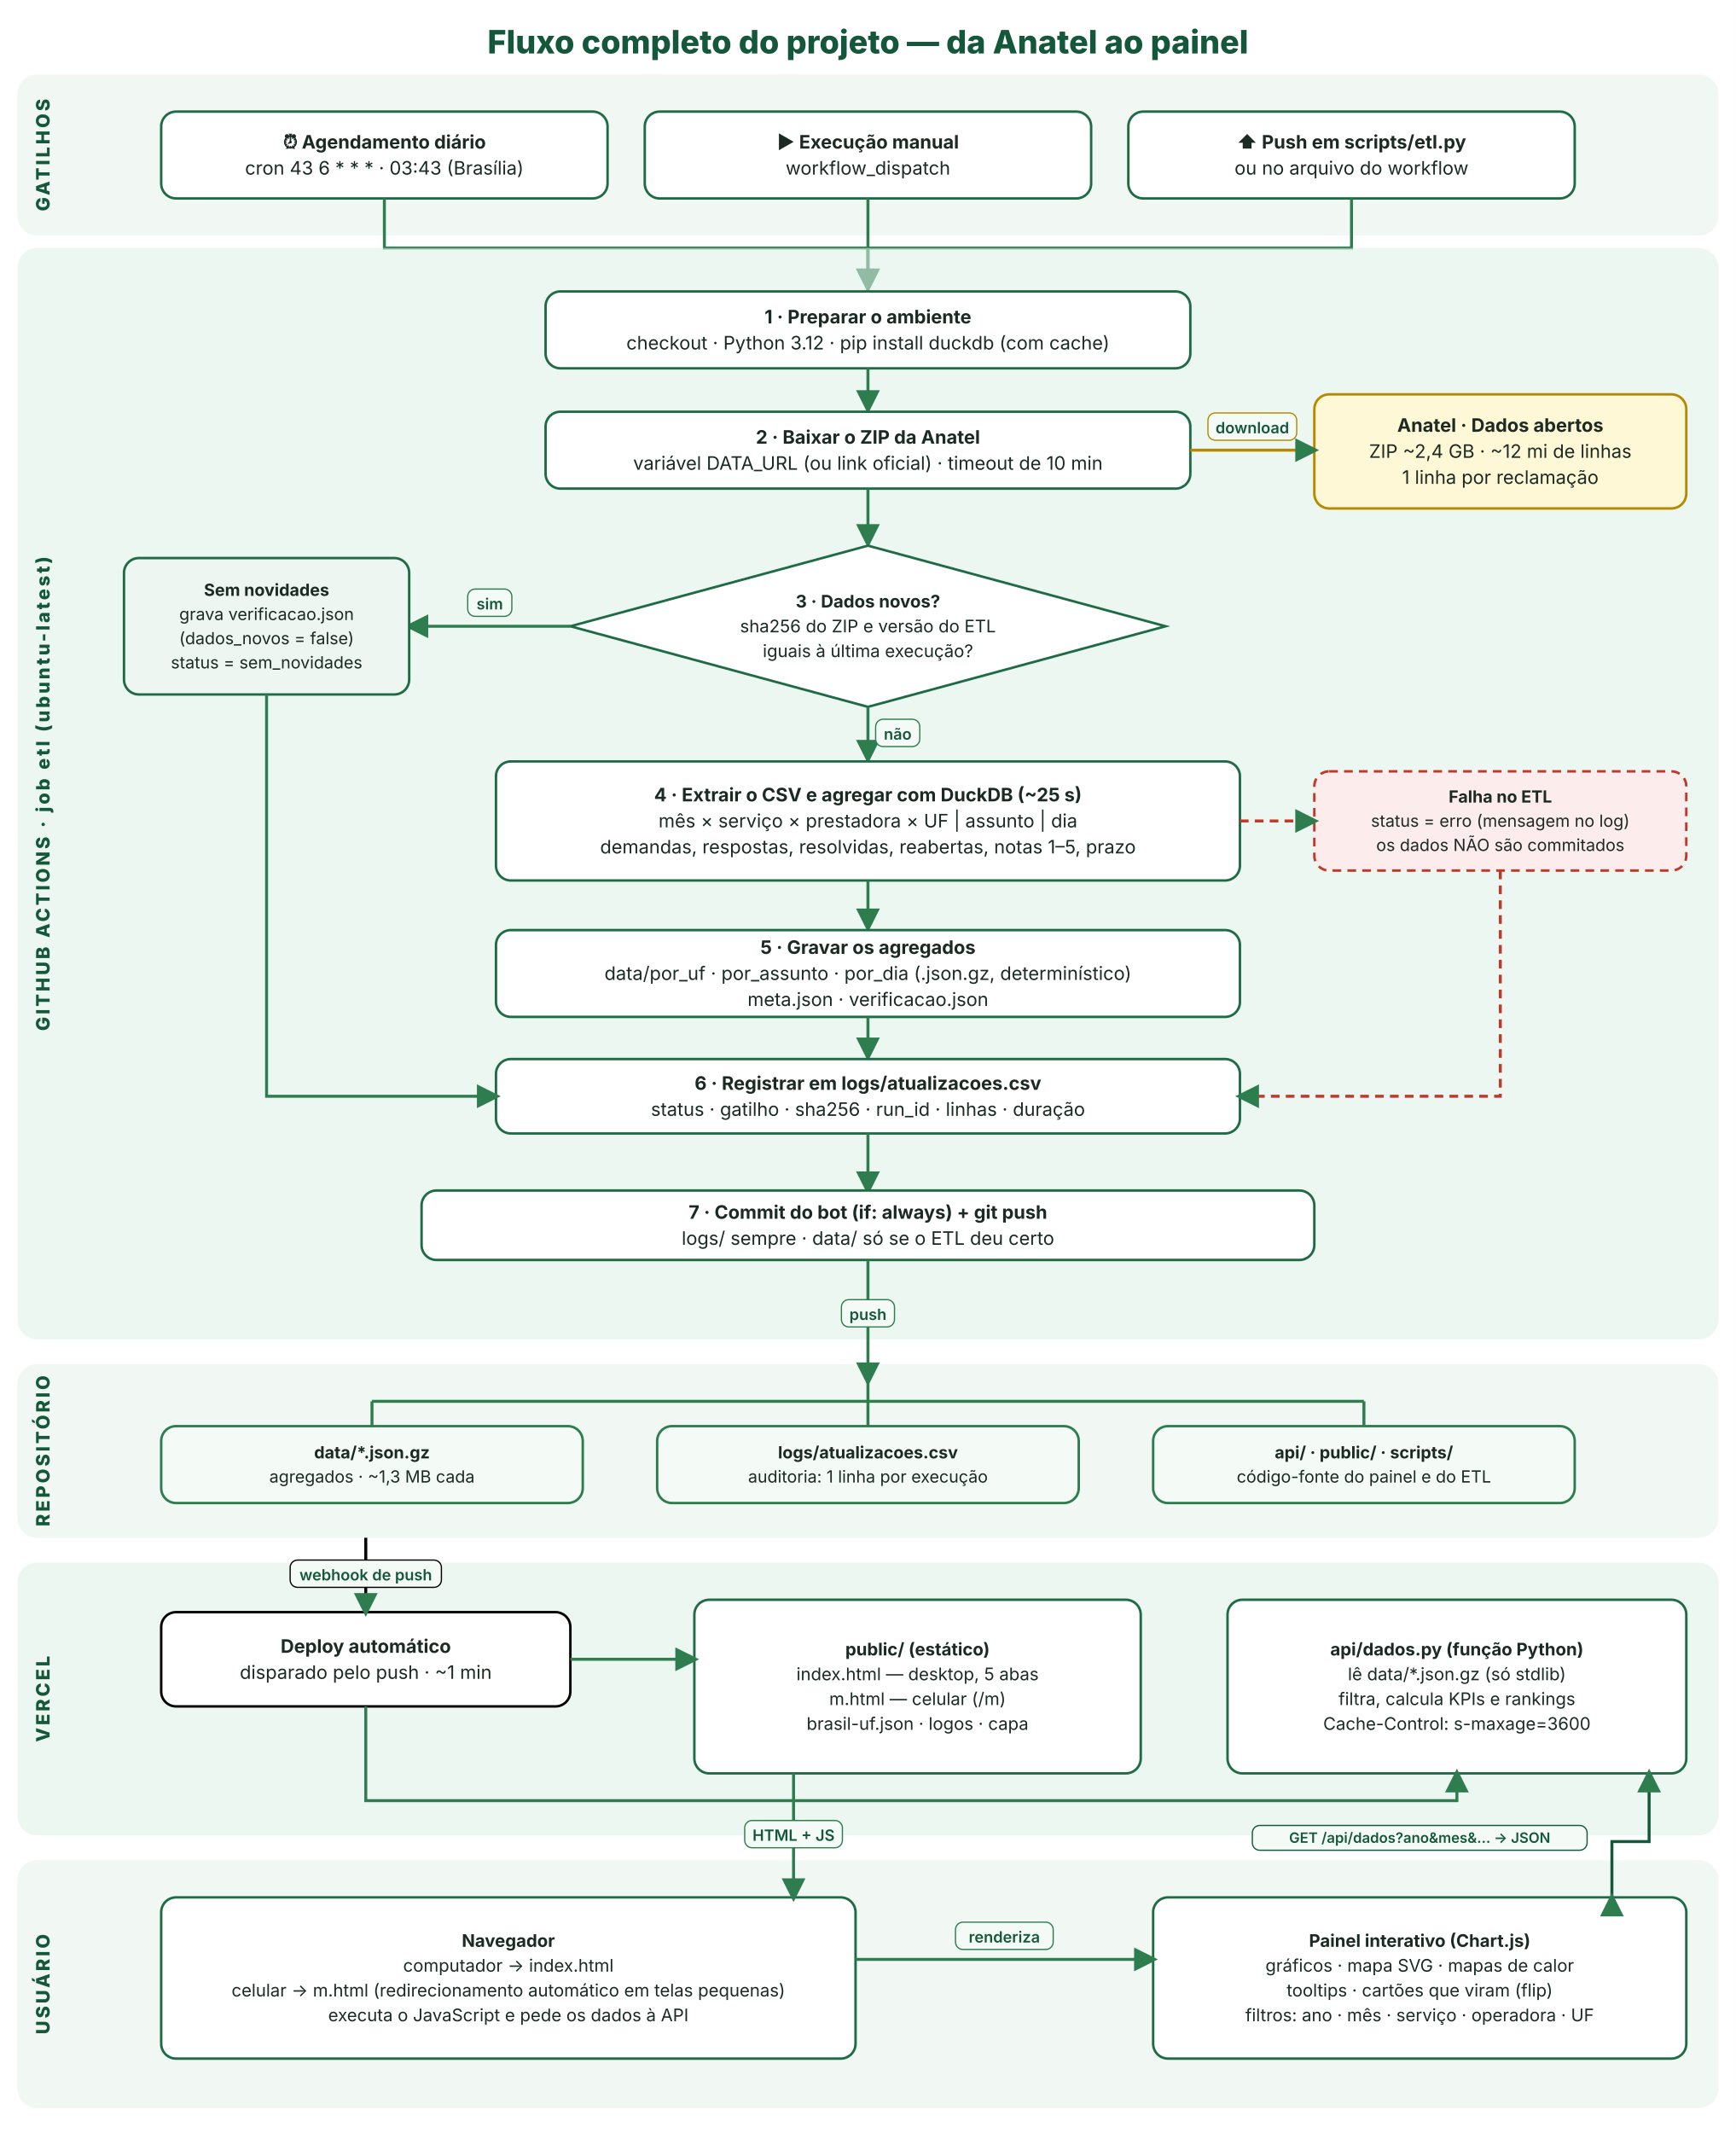
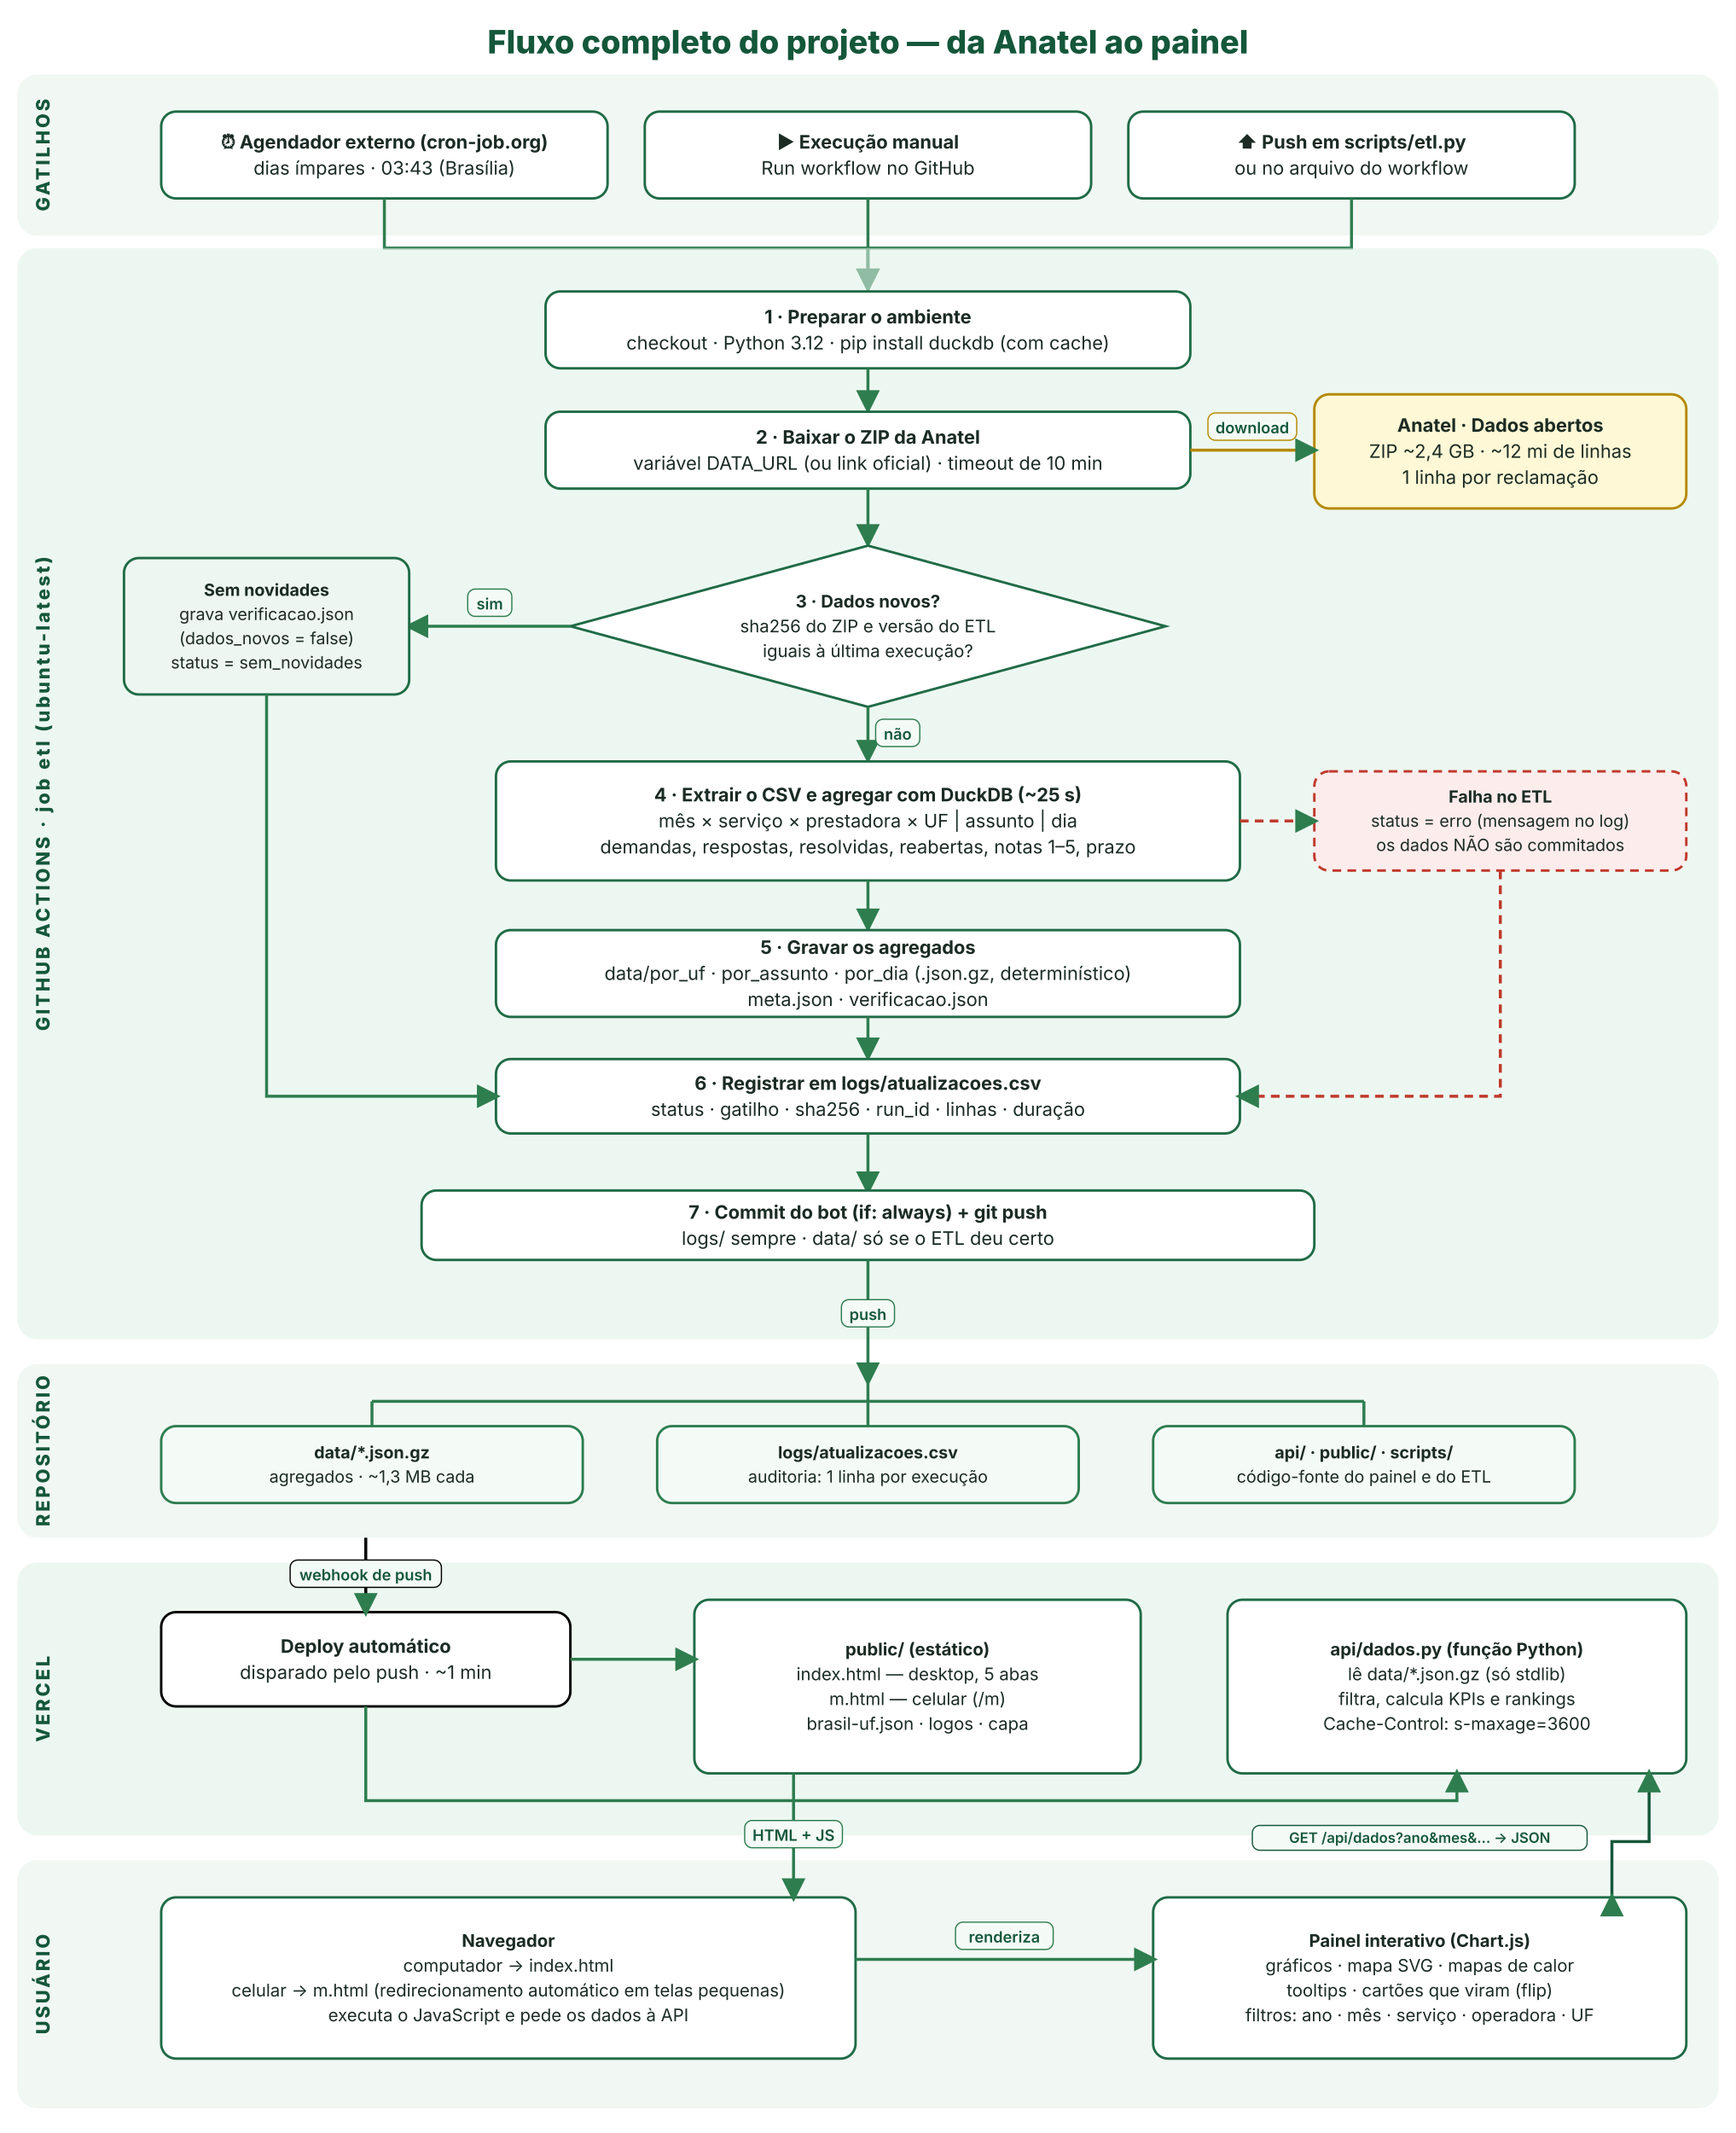
<svg xmlns="http://www.w3.org/2000/svg" viewBox="0 0 1400 1720" width="1400" height="1720" font-family="Inter, Segoe UI, Helvetica, Arial, sans-serif">
  <defs>
    <marker id="ah" viewBox="0 0 10 10" refX="8" refY="5" markerWidth="8" markerHeight="8" orient="auto-start-reverse">
      <path d="M0 0L10 5L0 10z" fill="#2e7d4f" />
    </marker>
    <marker id="ahs" viewBox="0 0 10 10" refX="2" refY="5" markerWidth="8" markerHeight="8" orient="auto-start-reverse">
      <path d="M10 0L0 5L10 10z" fill="#2e7d4f" />
    </marker>
    <filter id="sh" x="-5%" y="-5%" width="110%" height="120%">
      <feDropShadow dx="0" dy="2" stdDeviation="2" flood-opacity=".12" />
    </filter>
  </defs>
  <rect width="1400" height="1720" fill="#ffffff" />
  <text x="700.0" y="43.1" font-size="26" font-weight="800" fill="#14573a" text-anchor="middle">Fluxo completo do projeto — da Anatel ao painel</text>
  <rect x="14" y="60" width="1372" height="130" rx="16" fill="#e6f1ea" opacity=".55" />
  <text transform="translate(40 125.0) rotate(-90)" font-size="15" font-weight="800" letter-spacing="2" fill="#14573a" text-anchor="middle">GATILHOS</text>
  <rect x="130" y="90" width="360" height="70" rx="12" fill="#ffffff" stroke="#1f6b46" stroke-width="2" />
-   <text x="310.0" y="119.8" font-size="15" font-weight="700" fill="#1b2b24" text-anchor="middle">⏰ Agendamento diário</text>
-   <text x="310.0" y="140.8" font-size="15" font-weight="400" fill="#1b2b24" text-anchor="middle">cron 43 6 * * * · 03:43 (Brasília)</text>
+   <text x="310.0" y="119.8" font-size="15" font-weight="700" fill="#1b2b24" text-anchor="middle">⏰ Agendador externo (cron-job.org)</text>
+   <text x="310.0" y="140.8" font-size="15" font-weight="400" fill="#1b2b24" text-anchor="middle">dias ímpares · 03:43 (Brasília)</text>
  <rect x="520" y="90" width="360" height="70" rx="12" fill="#ffffff" stroke="#1f6b46" stroke-width="2" />
  <text x="700.0" y="119.8" font-size="15" font-weight="700" fill="#1b2b24" text-anchor="middle">▶ Execução manual</text>
-   <text x="700.0" y="140.8" font-size="15" font-weight="400" fill="#1b2b24" text-anchor="middle">workflow_dispatch</text>
+   <text x="700.0" y="140.8" font-size="15" font-weight="400" fill="#1b2b24" text-anchor="middle">Run workflow no GitHub</text>
  <rect x="910" y="90" width="360" height="70" rx="12" fill="#ffffff" stroke="#1f6b46" stroke-width="2" />
  <text x="1090.0" y="119.8" font-size="15" font-weight="700" fill="#1b2b24" text-anchor="middle">⬆ Push em scripts/etl.py</text>
  <text x="1090.0" y="140.8" font-size="15" font-weight="400" fill="#1b2b24" text-anchor="middle">ou no arquivo do workflow</text>
  <path d="M310,160 L310,200 L700,200 L700,232" fill="none" stroke="#2e7d4f" stroke-width="2.4" marker-end="url(#ah)" />
  <path d="M700,160 L700,232" fill="none" stroke="#2e7d4f" stroke-width="2.4" marker-end="url(#ah)" />
  <path d="M1090,160 L1090,200 L700,200 L700,232" fill="none" stroke="#2e7d4f" stroke-width="2.4" marker-end="url(#ah)" />
  <rect x="14" y="200" width="1372" height="880" rx="16" fill="#dff0e6" opacity=".55" />
  <text transform="translate(40 640.0) rotate(-90)" font-size="15" font-weight="800" letter-spacing="2" fill="#14573a" text-anchor="middle">GITHUB ACTIONS  ·  job etl (ubuntu-latest)</text>
  <rect x="440" y="235" width="520" height="62" rx="12" fill="#ffffff" stroke="#1f6b46" stroke-width="2" />
  <text x="700.0" y="260.8" font-size="15" font-weight="700" fill="#1b2b24" text-anchor="middle">1 · Preparar o ambiente</text>
  <text x="700.0" y="281.8" font-size="15" font-weight="400" fill="#1b2b24" text-anchor="middle">checkout · Python 3.12 · pip install duckdb (com cache)</text>
  <path d="M700,297 L700,330" fill="none" stroke="#2e7d4f" stroke-width="2.4" marker-end="url(#ah)" />
  <rect x="440" y="332" width="520" height="62" rx="12" fill="#ffffff" stroke="#1f6b46" stroke-width="2" />
  <text x="700.0" y="357.8" font-size="15" font-weight="700" fill="#1b2b24" text-anchor="middle">2 · Baixar o ZIP da Anatel</text>
  <text x="700.0" y="378.8" font-size="15" font-weight="400" fill="#1b2b24" text-anchor="middle">variável DATA_URL (ou link oficial) · timeout de 10 min</text>
  <rect x="1060" y="318" width="300" height="92" rx="12" fill="#fff8d6" stroke="#b58900" stroke-width="2" />
  <text x="1210.0" y="348.2" font-size="15" font-weight="700" fill="#1b2b24" text-anchor="middle">Anatel · Dados abertos</text>
  <text x="1210.0" y="369.2" font-size="15" font-weight="400" fill="#1b2b24" text-anchor="middle">ZIP ~2,4 GB · ~12 mi de linhas</text>
  <text x="1210.0" y="390.2" font-size="15" font-weight="400" fill="#1b2b24" text-anchor="middle">1 linha por reclamação</text>
  <path d="M960,363 L1060,363" fill="none" stroke="#b58900" stroke-width="2.4" marker-end="url(#ah)" />
  <rect x="974.2" y="333" width="71.6" height="22" rx="6" fill="#f4faf6" stroke="#b58900" stroke-width="1" />
  <text x="1010" y="349.4" font-size="12.5" font-weight="600" fill="#14573a" text-anchor="middle">download</text>
  <path d="M700,394 L700,438" fill="none" stroke="#2e7d4f" stroke-width="2.4" marker-end="url(#ah)" />
  <polygon points="700,440 940,505 700,570 460,505" fill="#ffffff" stroke="#1f6b46" stroke-width="2" />
  <text x="700" y="489.9" font-size="14" font-weight="700" fill="#1b2b24" text-anchor="middle">3 · Dados novos?</text>
  <text x="700" y="509.9" font-size="14" font-weight="400" fill="#1b2b24" text-anchor="middle">sha256 do ZIP e versão do ETL</text>
  <text x="700" y="529.9" font-size="14" font-weight="400" fill="#1b2b24" text-anchor="middle">iguais à última execução?</text>
  <path d="M460,505 L330,505" fill="none" stroke="#2e7d4f" stroke-width="2.4" marker-end="url(#ah)" />
  <rect x="377.2" y="475" width="35.6" height="22" rx="6" fill="#f4faf6" stroke="#2e7d4f" stroke-width="1" />
  <text x="395" y="491.4" font-size="12.5" font-weight="600" fill="#14573a" text-anchor="middle">sim</text>
  <rect x="100" y="450" width="230" height="110" rx="12" fill="#eef6f1" stroke="#1f6b46" stroke-width="2" />
  <text x="215.0" y="480.5" font-size="13.5" font-weight="700" fill="#1b2b24" text-anchor="middle">Sem novidades</text>
  <text x="215.0" y="500.0" font-size="13.5" font-weight="400" fill="#1b2b24" text-anchor="middle">grava verificacao.json</text>
  <text x="215.0" y="519.5" font-size="13.5" font-weight="400" fill="#1b2b24" text-anchor="middle">(dados_novos = false)</text>
  <text x="215.0" y="539.0" font-size="13.5" font-weight="400" fill="#1b2b24" text-anchor="middle">status = sem_novidades</text>
  <path d="M700,570 L700,612" fill="none" stroke="#2e7d4f" stroke-width="2.4" marker-end="url(#ah)" />
  <rect x="706.2" y="580" width="35.6" height="22" rx="6" fill="#f4faf6" stroke="#2e7d4f" stroke-width="1" />
  <text x="724" y="596.4" font-size="12.5" font-weight="600" fill="#14573a" text-anchor="middle">não</text>
  <rect x="400" y="614" width="600" height="96" rx="12" fill="#ffffff" stroke="#1f6b46" stroke-width="2" />
  <text x="700.0" y="646.2" font-size="15" font-weight="700" fill="#1b2b24" text-anchor="middle">4 · Extrair o CSV e agregar com DuckDB (~25 s)</text>
  <text x="700.0" y="667.2" font-size="15" font-weight="400" fill="#1b2b24" text-anchor="middle">mês × serviço × prestadora × UF | assunto | dia</text>
  <text x="700.0" y="688.2" font-size="15" font-weight="400" fill="#1b2b24" text-anchor="middle">demandas, respostas, resolvidas, reabertas, notas 1–5, prazo</text>
  <path d="M700,710 L700,748" fill="none" stroke="#2e7d4f" stroke-width="2.4" marker-end="url(#ah)" />
  <rect x="400" y="750" width="600" height="70" rx="12" fill="#ffffff" stroke="#1f6b46" stroke-width="2" />
  <text x="700.0" y="769.2" font-size="15" font-weight="700" fill="#1b2b24" text-anchor="middle">5 · Gravar os agregados</text>
  <text x="700.0" y="790.2" font-size="15" font-weight="400" fill="#1b2b24" text-anchor="middle">data/por_uf · por_assunto · por_dia (.json.gz, determinístico)</text>
  <text x="700.0" y="811.2" font-size="15" font-weight="400" fill="#1b2b24" text-anchor="middle">meta.json · verificacao.json</text>
  <rect x="1060" y="622" width="300" height="80" rx="12" fill="#fdecec" stroke="#c0392b" stroke-width="2" stroke-dasharray="7 5" />
  <text x="1210.0" y="647.2" font-size="13.5" font-weight="700" fill="#1b2b24" text-anchor="middle">Falha no ETL</text>
  <text x="1210.0" y="666.7" font-size="13.5" font-weight="400" fill="#1b2b24" text-anchor="middle">status = erro (mensagem no log)</text>
  <text x="1210.0" y="686.2" font-size="13.5" font-weight="400" fill="#1b2b24" text-anchor="middle">os dados NÃO são commitados</text>
  <path d="M1000,662 L1060,662" fill="none" stroke="#c0392b" stroke-width="2.4" stroke-dasharray="7 5" marker-end="url(#ah)" />
  <path d="M700,820 L700,852" fill="none" stroke="#2e7d4f" stroke-width="2.4" marker-end="url(#ah)" />
  <rect x="400" y="854" width="600" height="60" rx="12" fill="#ffffff" stroke="#1f6b46" stroke-width="2" />
  <text x="700.0" y="878.8" font-size="15" font-weight="700" fill="#1b2b24" text-anchor="middle">6 · Registrar em logs/atualizacoes.csv</text>
  <text x="700.0" y="899.8" font-size="15" font-weight="400" fill="#1b2b24" text-anchor="middle">status · gatilho · sha256 · run_id · linhas · duração</text>
  <path d="M215,560 L215,884 L400,884" fill="none" stroke="#2e7d4f" stroke-width="2.4" marker-end="url(#ah)" />
  <path d="M1210,702 L1210,884 L1000,884" fill="none" stroke="#c0392b" stroke-width="2.4" stroke-dasharray="7 5" marker-end="url(#ah)" />
  <path d="M700,914 L700,960" fill="none" stroke="#2e7d4f" stroke-width="2.4" marker-end="url(#ah)" />
  <rect x="340" y="960" width="720" height="56" rx="12" fill="#ffffff" stroke="#1f6b46" stroke-width="2" />
  <text x="700.0" y="982.8" font-size="15" font-weight="700" fill="#1b2b24" text-anchor="middle">7 · Commit do bot  (if: always) + git push</text>
  <text x="700.0" y="1003.8" font-size="15" font-weight="400" fill="#1b2b24" text-anchor="middle">logs/ sempre · data/ só se o ETL deu certo</text>
  <rect x="14" y="1100" width="1372" height="140" rx="16" fill="#e6f1ea" opacity=".55" />
  <text transform="translate(40 1170.0) rotate(-90)" font-size="15" font-weight="800" letter-spacing="2" fill="#14573a" text-anchor="middle">REPOSITÓRIO</text>
  <path d="M700,1016 L700,1114" fill="none" stroke="#2e7d4f" stroke-width="2.4" marker-end="url(#ah)" />
  <rect x="678.6" y="1048" width="42.8" height="22" rx="6" fill="#f4faf6" stroke="#2e7d4f" stroke-width="1" />
  <text x="700" y="1064.4" font-size="12.5" font-weight="600" fill="#14573a" text-anchor="middle">push</text>
  <rect x="130" y="1150" width="340" height="62" rx="12" fill="#f4faf6" stroke="#2e7d4f" stroke-width="2" />
  <text x="300.0" y="1176.0" font-size="13.5" font-weight="700" fill="#1b2b24" text-anchor="middle">data/*.json.gz</text>
  <text x="300.0" y="1195.5" font-size="13.5" font-weight="400" fill="#1b2b24" text-anchor="middle">agregados · ~1,3 MB cada</text>
  <rect x="530" y="1150" width="340" height="62" rx="12" fill="#f4faf6" stroke="#2e7d4f" stroke-width="2" />
  <text x="700.0" y="1176.0" font-size="13.5" font-weight="700" fill="#1b2b24" text-anchor="middle">logs/atualizacoes.csv</text>
  <text x="700.0" y="1195.5" font-size="13.5" font-weight="400" fill="#1b2b24" text-anchor="middle">auditoria: 1 linha por execução</text>
  <rect x="930" y="1150" width="340" height="62" rx="12" fill="#f4faf6" stroke="#2e7d4f" stroke-width="2" />
  <text x="1100.0" y="1176.0" font-size="13.5" font-weight="700" fill="#1b2b24" text-anchor="middle">api/ · public/ · scripts/</text>
  <text x="1100.0" y="1195.5" font-size="13.5" font-weight="400" fill="#1b2b24" text-anchor="middle">código-fonte do painel e do ETL</text>
  <path d="M700,1114 L700,1130 M300,1130 L1100,1130 M300,1130 L300,1150 M700,1130 L700,1150 M1100,1130 L1100,1150" fill="none" stroke="#2e7d4f" stroke-width="2.4" />
  <rect x="14" y="1260" width="1372" height="220" rx="16" fill="#dff0e6" opacity=".55" />
  <text transform="translate(40 1370.0) rotate(-90)" font-size="15" font-weight="800" letter-spacing="2" fill="#14573a" text-anchor="middle">VERCEL</text>
  <rect x="130" y="1300" width="330" height="76" rx="12" fill="#ffffff" stroke="#000000" stroke-width="2" />
  <text x="295.0" y="1332.8" font-size="15" font-weight="700" fill="#1b2b24" text-anchor="middle">Deploy automático</text>
  <text x="295.0" y="1353.8" font-size="15" font-weight="400" fill="#1b2b24" text-anchor="middle">disparado pelo push · ~1 min</text>
  <path d="M295,1240 L295,1300" fill="none" stroke="#000000" stroke-width="2.4" marker-end="url(#ah)" />
  <rect x="234.0" y="1258" width="122.0" height="22" rx="6" fill="#f4faf6" stroke="#000000" stroke-width="1" />
  <text x="295" y="1274.4" font-size="12.5" font-weight="600" fill="#14573a" text-anchor="middle">webhook de push</text>
  <rect x="560" y="1290" width="360" height="140" rx="12" fill="#ffffff" stroke="#1f6b46" stroke-width="2" />
  <text x="740.0" y="1334.9" font-size="14" font-weight="700" fill="#1b2b24" text-anchor="middle">public/ (estático)</text>
  <text x="740.0" y="1354.9" font-size="14" font-weight="400" fill="#1b2b24" text-anchor="middle">index.html — desktop, 5 abas</text>
  <text x="740.0" y="1374.9" font-size="14" font-weight="400" fill="#1b2b24" text-anchor="middle">m.html — celular (/m)</text>
  <text x="740.0" y="1394.9" font-size="14" font-weight="400" fill="#1b2b24" text-anchor="middle">brasil-uf.json · logos · capa</text>
  <rect x="990" y="1290" width="370" height="140" rx="12" fill="#ffffff" stroke="#1f6b46" stroke-width="2" />
  <text x="1175.0" y="1334.9" font-size="14" font-weight="700" fill="#1b2b24" text-anchor="middle">api/dados.py (função Python)</text>
  <text x="1175.0" y="1354.9" font-size="14" font-weight="400" fill="#1b2b24" text-anchor="middle">lê data/*.json.gz (só stdlib)</text>
  <text x="1175.0" y="1374.9" font-size="14" font-weight="400" fill="#1b2b24" text-anchor="middle">filtra, calcula KPIs e rankings</text>
  <text x="1175.0" y="1394.9" font-size="14" font-weight="400" fill="#1b2b24" text-anchor="middle">Cache-Control: s-maxage=3600</text>
  <path d="M460,1338 L560,1338" fill="none" stroke="#2e7d4f" stroke-width="2.4" marker-end="url(#ah)" />
  <path d="M295,1376 L295,1452 L1175,1452 L1175,1430" fill="none" stroke="#2e7d4f" stroke-width="2.4" marker-end="url(#ah)" />
  <rect x="14" y="1500" width="1372" height="200" rx="16" fill="#e6f1ea" opacity=".55" />
  <text transform="translate(40 1600.0) rotate(-90)" font-size="15" font-weight="800" letter-spacing="2" fill="#14573a" text-anchor="middle">USUÁRIO</text>
  <rect x="130" y="1530" width="560" height="130" rx="12" fill="#ffffff" stroke="#1f6b46" stroke-width="2" />
  <text x="410.0" y="1569.9" font-size="14" font-weight="700" fill="#1b2b24" text-anchor="middle">Navegador</text>
  <text x="410.0" y="1589.9" font-size="14" font-weight="400" fill="#1b2b24" text-anchor="middle">computador → index.html</text>
  <text x="410.0" y="1609.9" font-size="14" font-weight="400" fill="#1b2b24" text-anchor="middle">celular → m.html (redirecionamento automático em telas pequenas)</text>
  <text x="410.0" y="1629.9" font-size="14" font-weight="400" fill="#1b2b24" text-anchor="middle">executa o JavaScript e pede os dados à API</text>
  <rect x="930" y="1530" width="430" height="130" rx="12" fill="#ffffff" stroke="#1f6b46" stroke-width="2" />
  <text x="1145.0" y="1569.9" font-size="14" font-weight="700" fill="#1b2b24" text-anchor="middle">Painel interativo (Chart.js)</text>
  <text x="1145.0" y="1589.9" font-size="14" font-weight="400" fill="#1b2b24" text-anchor="middle">gráficos · mapa SVG · mapas de calor</text>
  <text x="1145.0" y="1609.9" font-size="14" font-weight="400" fill="#1b2b24" text-anchor="middle">tooltips · cartões que viram (flip)</text>
  <text x="1145.0" y="1629.9" font-size="14" font-weight="400" fill="#1b2b24" text-anchor="middle">filtros: ano · mês · serviço · operadora · UF</text>
  <path d="M640,1430 L640,1530" fill="none" stroke="#2e7d4f" stroke-width="2.4" marker-end="url(#ah)" />
  <rect x="600.6" y="1468" width="78.8" height="22" rx="6" fill="#f4faf6" stroke="#2e7d4f" stroke-width="1" />
  <text x="640" y="1484.4" font-size="12.5" font-weight="600" fill="#14573a" text-anchor="middle">HTML + JS</text>
  <path d="M690,1580 L930,1580" fill="none" stroke="#2e7d4f" stroke-width="2.4" marker-end="url(#ah)" />
  <rect x="770.6" y="1550" width="78.8" height="22" rx="6" fill="#f4faf6" stroke="#2e7d4f" stroke-width="1" />
  <text x="810" y="1566.4" font-size="12.5" font-weight="600" fill="#14573a" text-anchor="middle">renderiza</text>
  <path d="M1300,1530 L1300,1485 L1330,1485 L1330,1430" fill="none" stroke="#14573a" stroke-width="2.4" marker-end="url(#ah)" marker-start="url(#ahs)" />
  <rect x="1010" y="1472" width="270" height="20" rx="6" fill="#f4faf6" stroke="#14573a" />
  <text x="1145" y="1486.0" font-size="11.5" font-weight="600" fill="#14573a" text-anchor="middle">GET /api/dados?ano&amp;mes&amp;…  →  JSON</text>
</svg>
